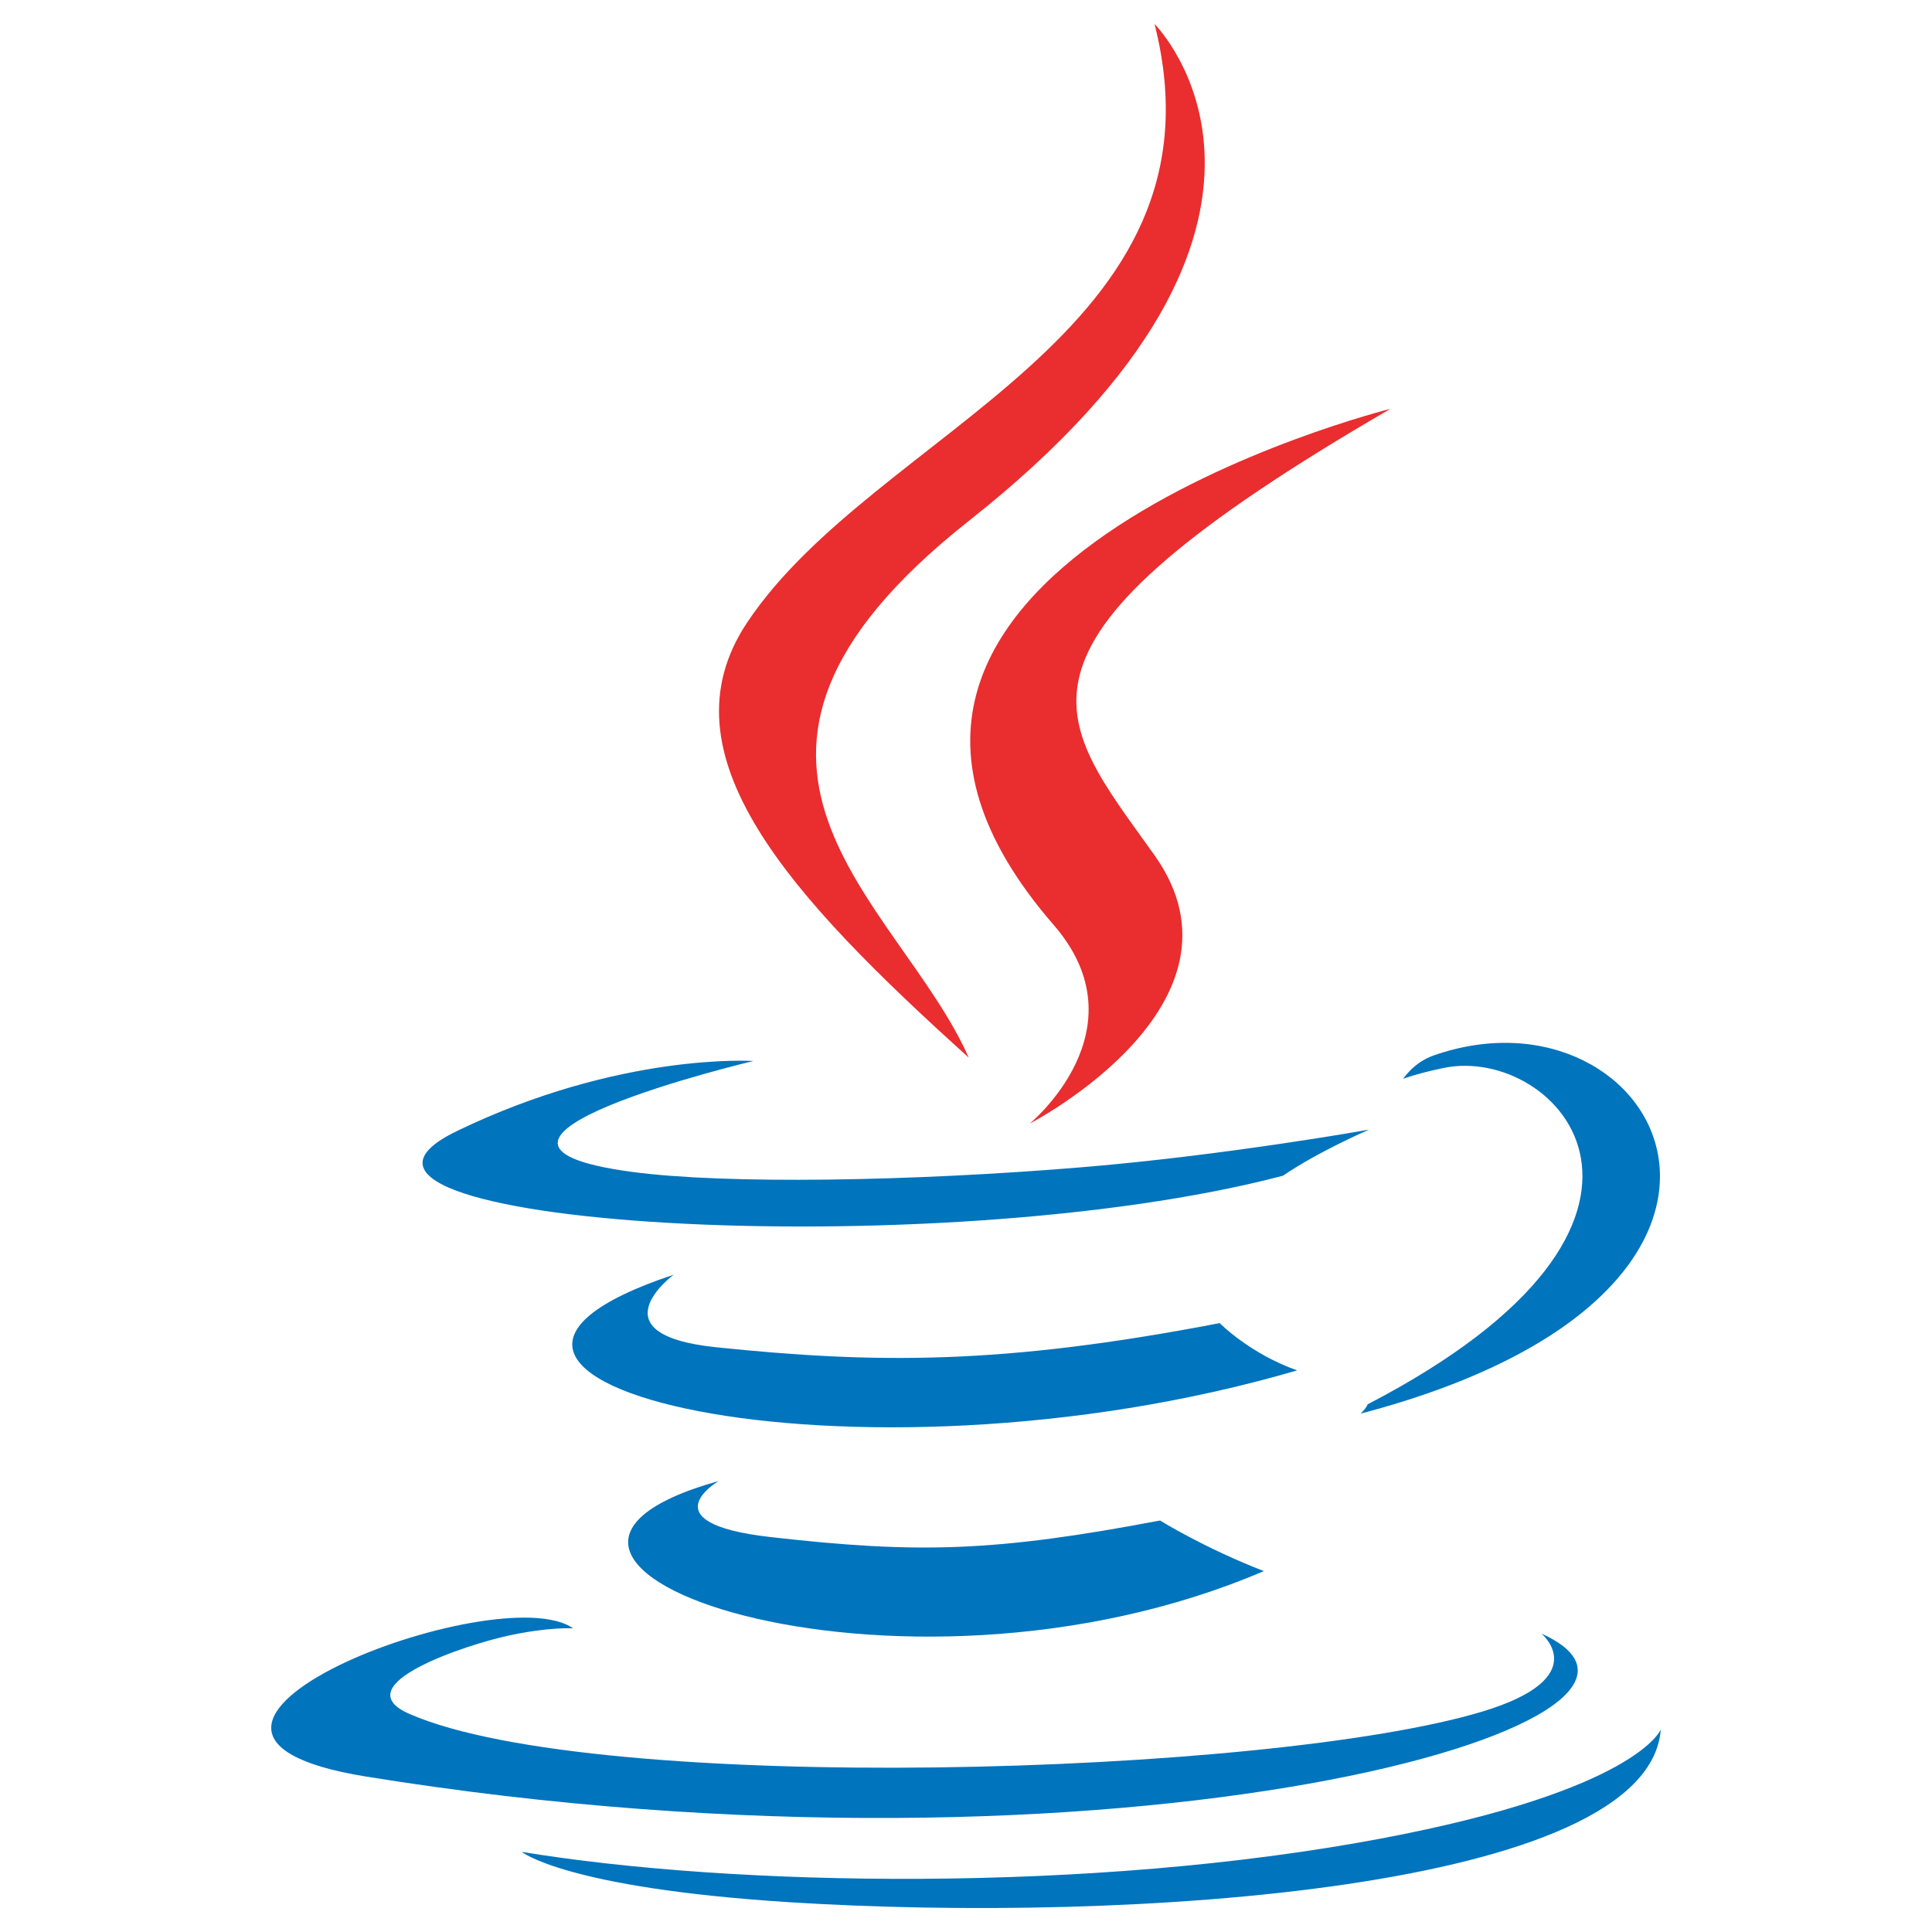
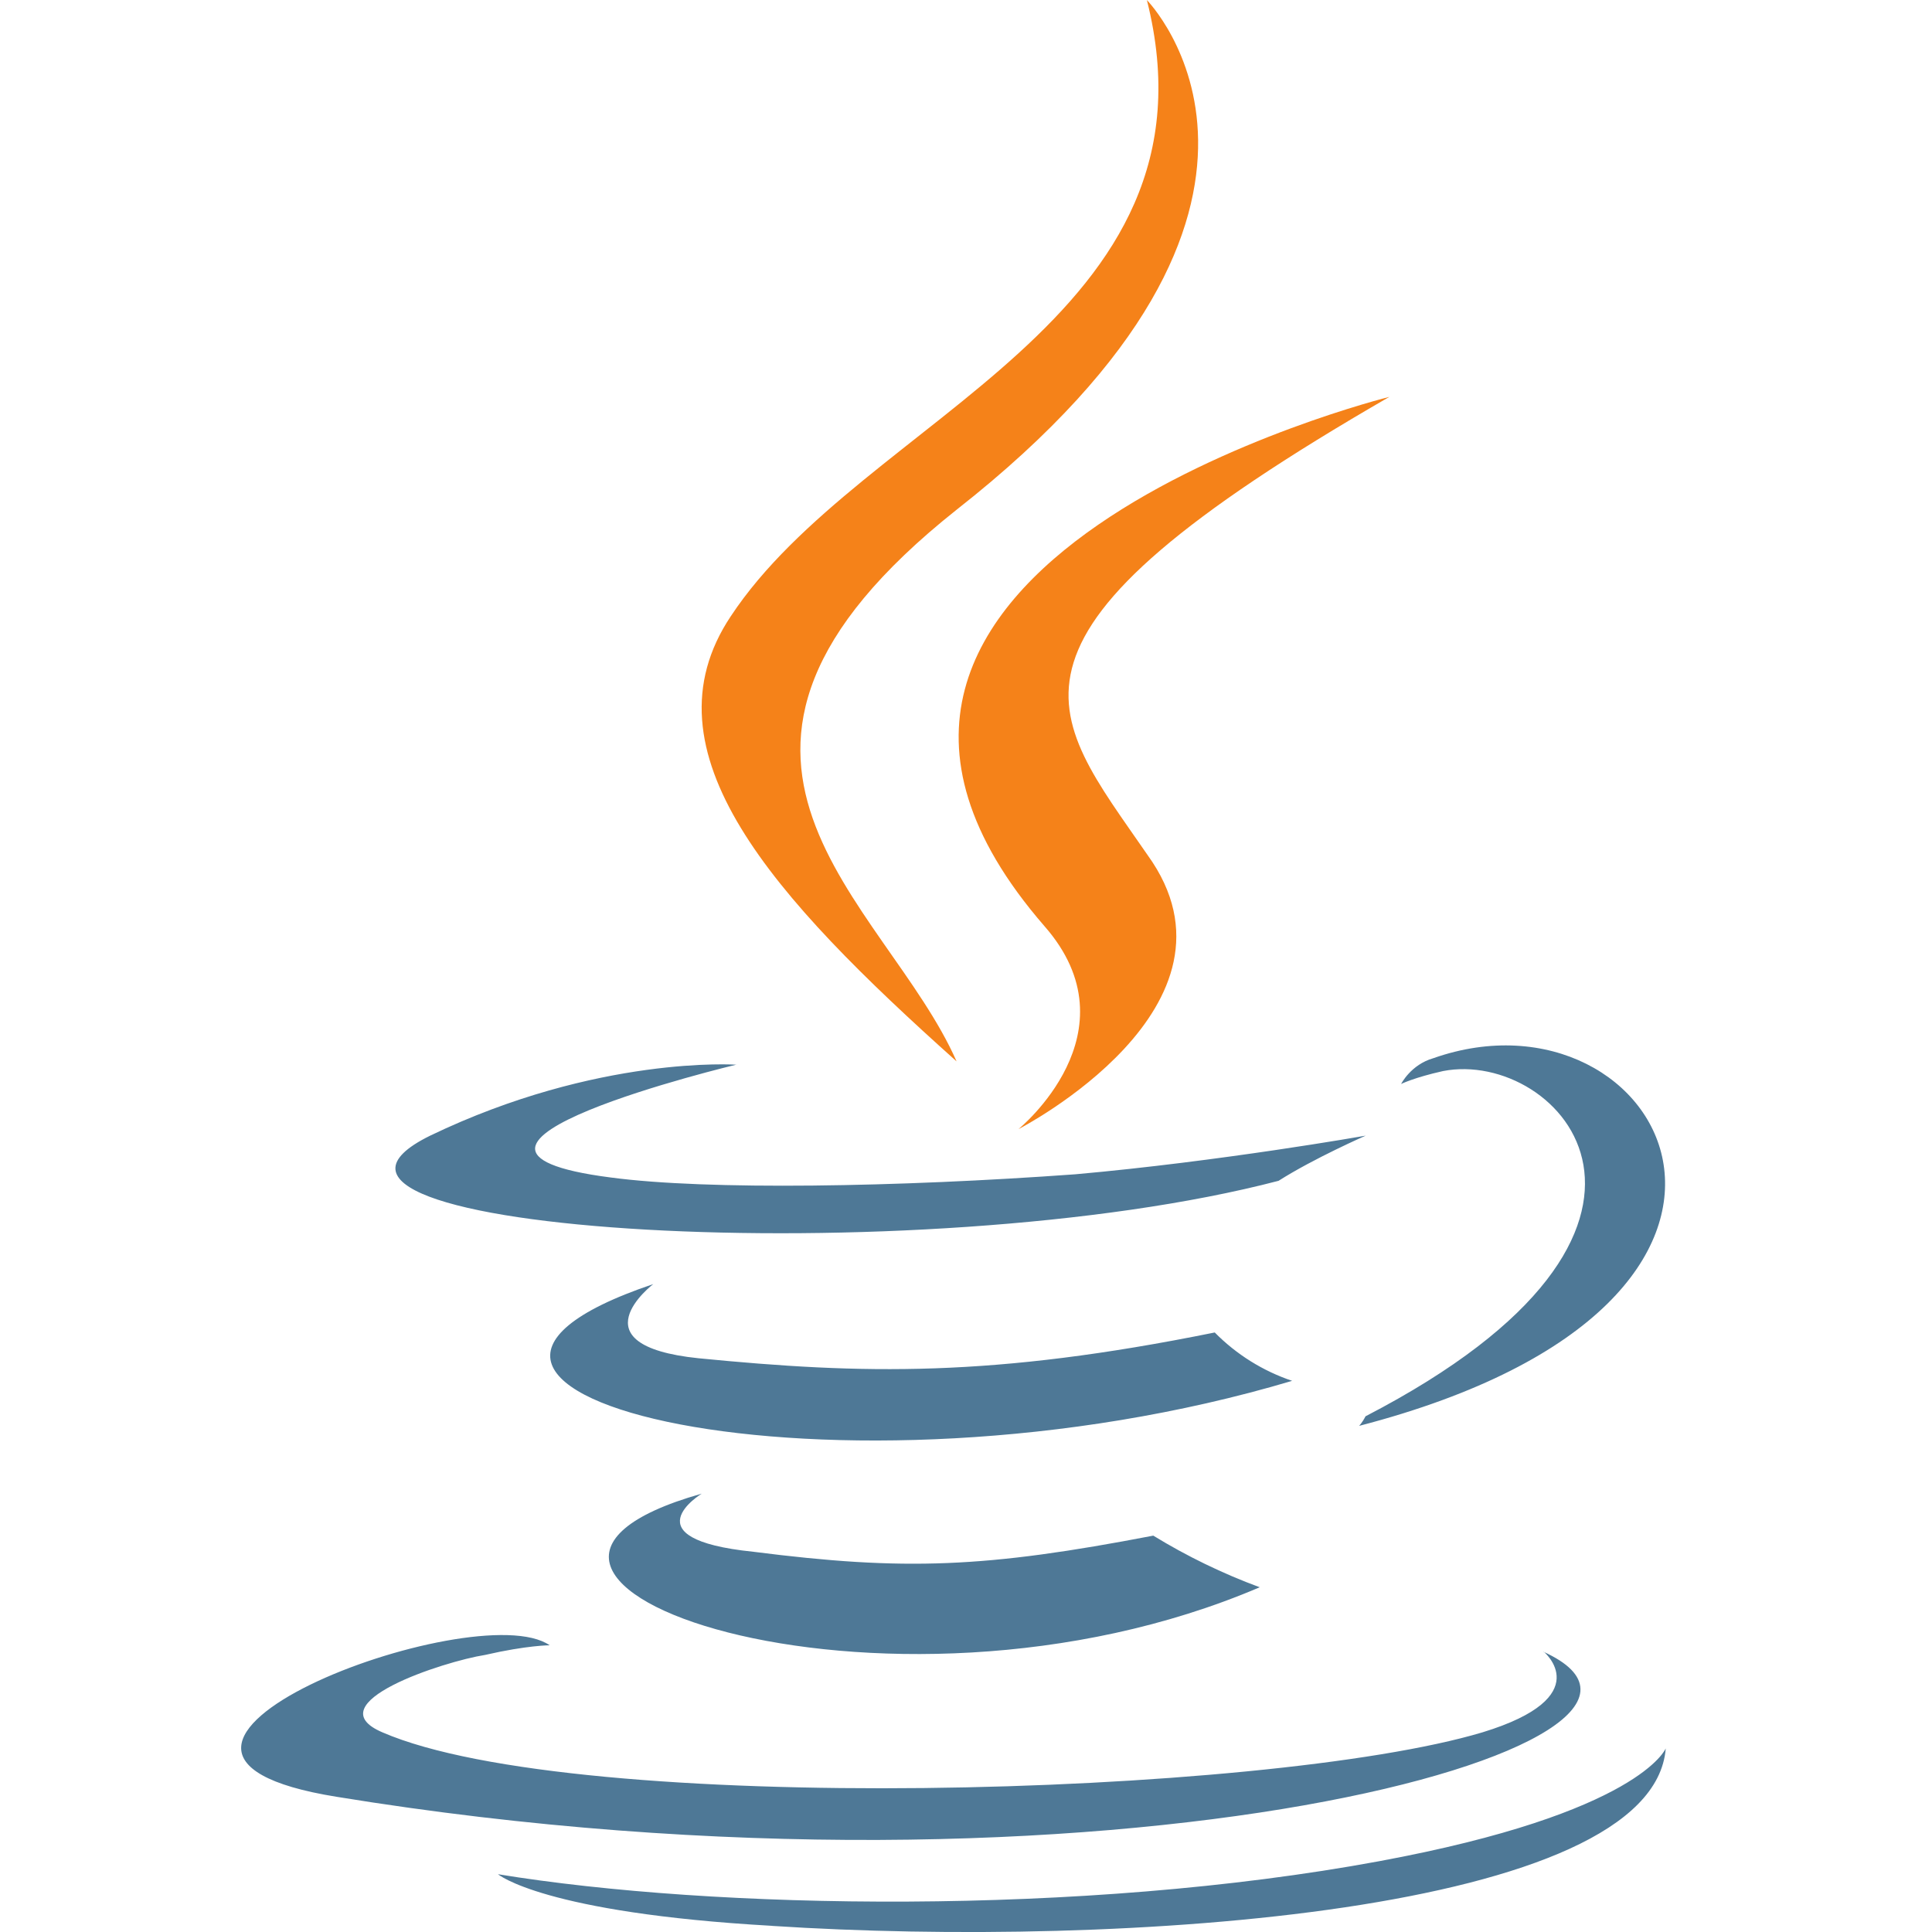
- <svg xmlns="http://www.w3.org/2000/svg" viewBox="0 0 128 128">
-   <path fill="#0074BD" d="M47.617 98.12s-4.767 2.774 3.397 3.71c9.892 1.13 14.947.968 25.845-1.092 0 0 2.871 1.795 6.873 3.351-24.439 10.47-55.308-.607-36.115-5.969zM44.629 84.455s-5.348 3.959 2.823 4.805c10.567 1.091 18.91 1.18 33.354-1.6 0 0 1.993 2.025 5.132 3.131-29.542 8.64-62.446.68-41.309-6.336z" />
-   <path fill="#EA2D2E" d="M69.802 61.271c6.025 6.935-1.58 13.17-1.58 13.17s15.289-7.891 8.269-17.777c-6.559-9.215-11.587-13.792 15.635-29.58 0 .001-42.731 10.67-22.324 34.187z" />
-   <path fill="#0074BD" d="M102.123 108.229s3.529 2.91-3.888 5.159c-14.102 4.272-58.706 5.56-71.094.171-4.451-1.938 3.899-4.625 6.526-5.192 2.739-.593 4.303-.485 4.303-.485-4.953-3.487-32.013 6.85-13.743 9.815 49.821 8.076 90.817-3.637 77.896-9.468zM49.912 70.294s-22.686 5.389-8.033 7.348c6.188.828 18.518.638 30.011-.326 9.39-.789 18.813-2.474 18.813-2.474s-3.308 1.419-5.704 3.053c-23.042 6.061-67.544 3.238-54.731-2.958 10.832-5.239 19.644-4.643 19.644-4.643zM90.609 93.041c23.421-12.167 12.591-23.86 5.032-22.285-1.848.385-2.677.72-2.677.72s.688-1.079 2-1.543c14.953-5.255 26.451 15.503-4.823 23.725 0-.002.359-.327.468-.617z" />
-   <path fill="#EA2D2E" d="M76.491 1.587s12.968 12.976-12.303 32.923c-20.266 16.006-4.621 25.13-.007 35.559-11.831-10.673-20.509-20.07-14.688-28.815 8.548-12.834 32.229-19.059 26.998-39.667z" />
-   <path fill="#0074BD" d="M52.214 126.021c22.476 1.437 57-.8 57.817-11.436 0 0-1.571 4.032-18.577 7.231-19.186 3.612-42.854 3.191-56.887.874 0 .001 2.875 2.381 17.647 3.331z" />
+ <svg xmlns="http://www.w3.org/2000/svg" width="64" height="64" viewBox="0 0 32 32">
+   <path d="M11.622 24.74s-1.23.748.855.962c2.51.32 3.847.267 6.625-.267a10.02 10.02 0 0 0 1.763.855c-6.25 2.672-14.16-.16-9.244-1.55zm-.8-3.473s-1.336 1.015.748 1.23c2.725.267 4.862.32 8.55-.427a3.26 3.26 0 0 0 1.282.801c-7.534 2.244-15.976.214-10.58-1.603zm14.747 6.09s.908.748-1.015 1.336c-3.58 1.07-15.014 1.39-18.22 0-1.122-.48 1.015-1.175 1.7-1.282.695-.16 1.07-.16 1.07-.16-1.23-.855-8.175 1.763-3.526 2.51 12.77 2.084 23.296-.908 19.983-2.404zM12.2 17.633s-5.824 1.39-2.084 1.87c1.603.214 4.755.16 7.694-.053 2.404-.214 4.81-.64 4.81-.64s-.855.374-1.443.748c-5.93 1.55-17.312.855-14.052-.748 2.778-1.336 5.076-1.175 5.076-1.175zm10.42 5.824c5.984-3.1 3.206-6.09 1.282-5.717-.48.107-.695.214-.695.214s.16-.32.534-.427c3.794-1.336 6.786 4.007-1.23 6.09 0 0 .053-.053.107-.16zm-9.83 8.442c5.77.374 14.587-.214 14.8-2.94 0 0-.427 1.07-4.755 1.87-4.916.908-11.007.8-14.587.214 0 0 .748.64 4.542.855z" fill="#4e7896" />
+   <path d="M18.996.001s3.313 3.366-3.152 8.442c-5.183 4.114-1.175 6.465 0 9.137-3.046-2.725-5.236-5.13-3.74-7.373C14.294 6.893 20.332 5.3 18.996.001zm-1.7 15.335c1.55 1.763-.427 3.366-.427 3.366s3.954-2.03 2.137-4.542c-1.656-2.404-2.94-3.58 4.007-7.587 0 0-10.953 2.725-5.717 8.763z" fill="#f58219" />
</svg>
